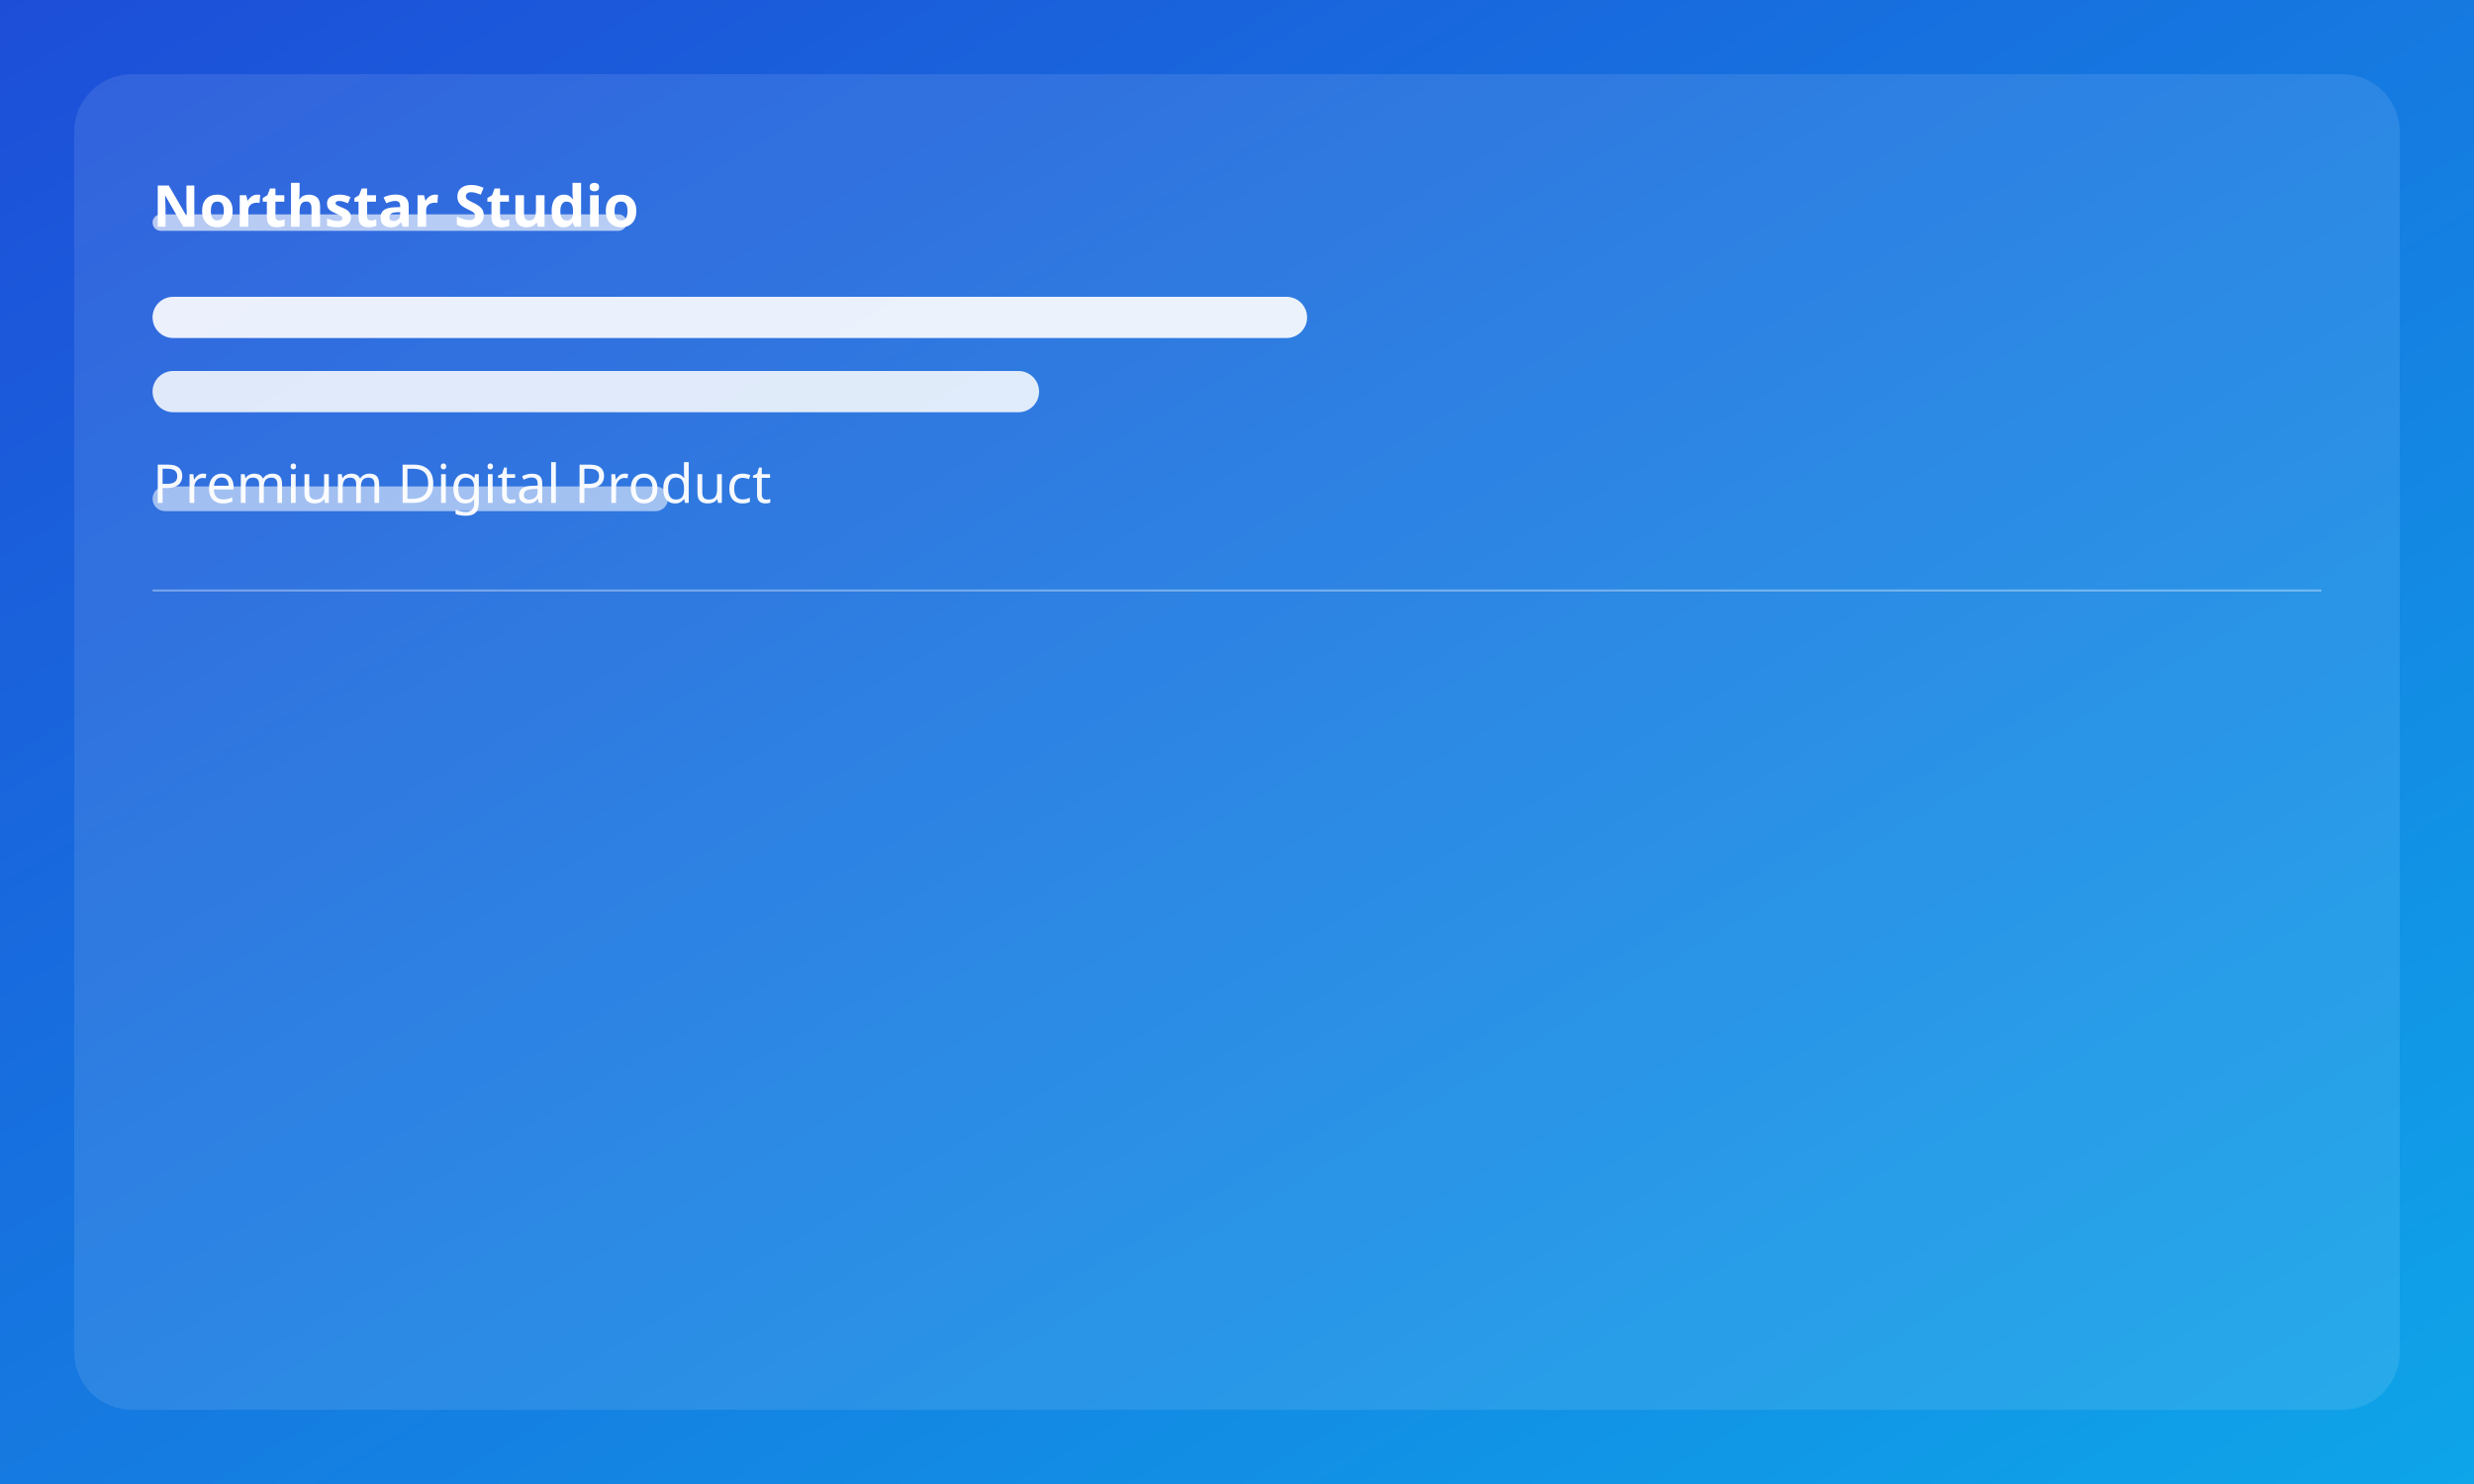
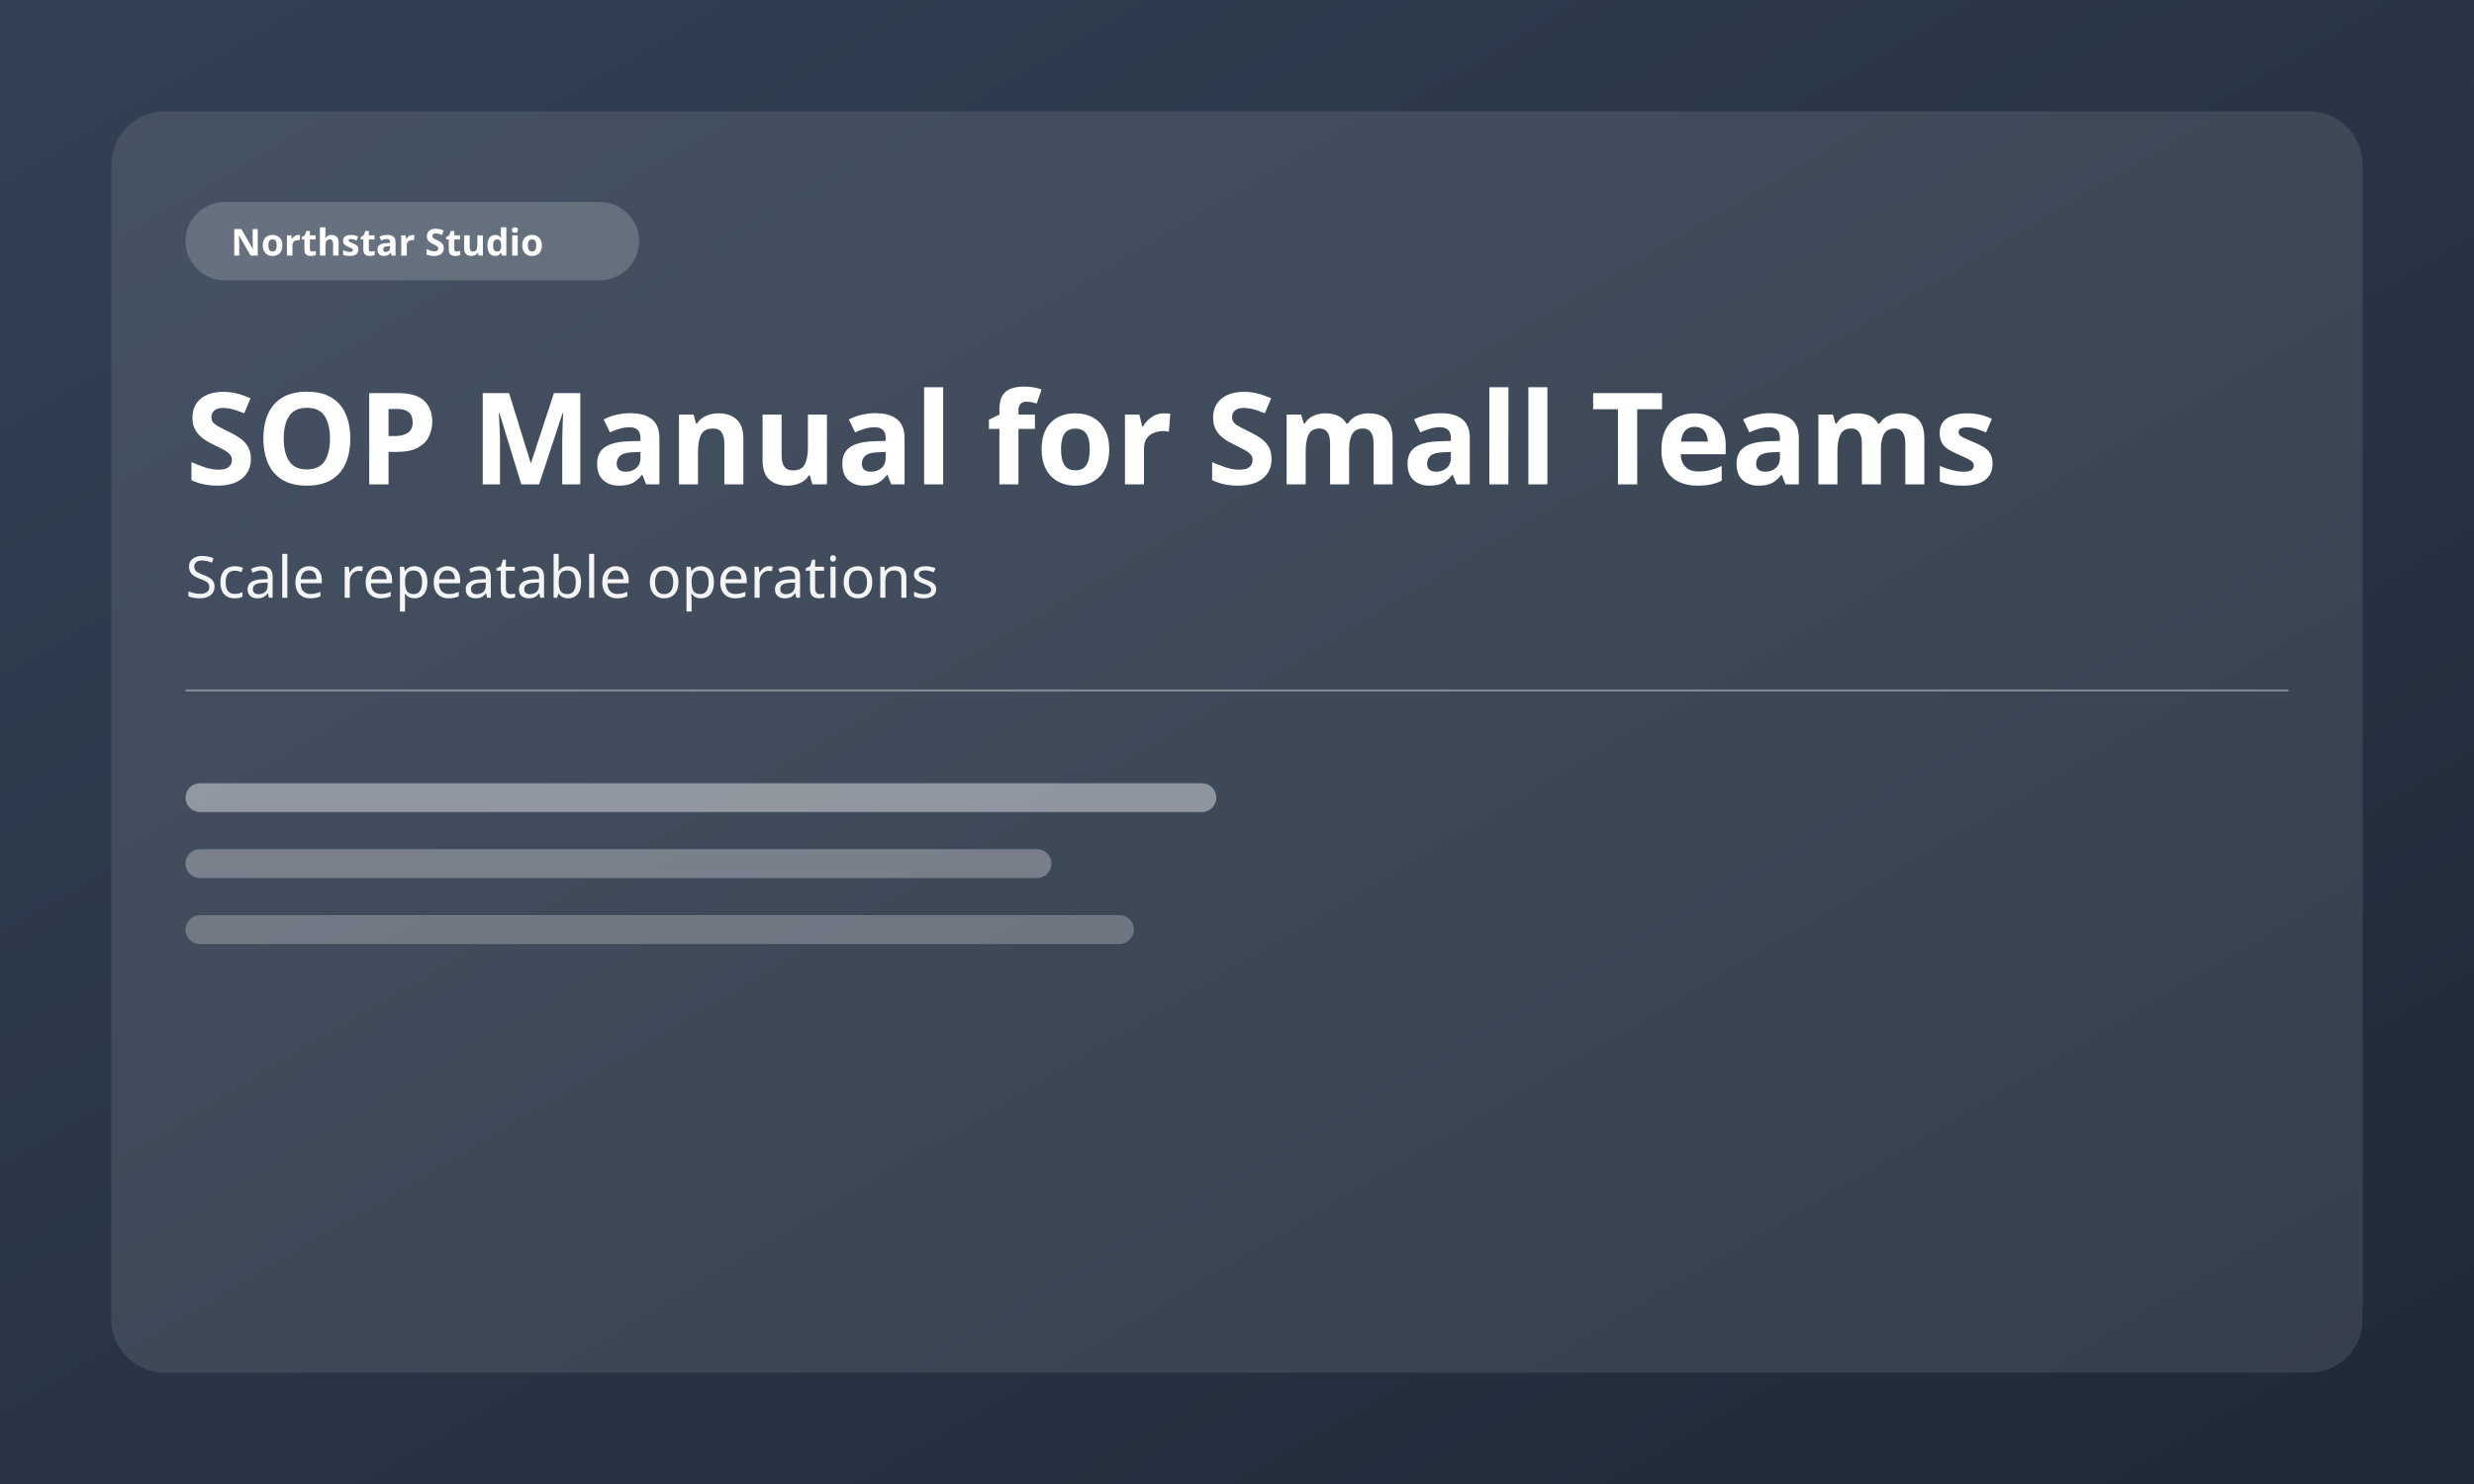
- <svg xmlns="http://www.w3.org/2000/svg" width="1200" height="720" viewBox="0 0 1200 720" role="img" aria-label="Northstar Studio cover">
+ <svg xmlns="http://www.w3.org/2000/svg" width="1200" height="720" viewBox="0 0 1200 720" role="img" aria-label="SOP Manual for Small Teams">
  <defs>
-     <linearGradient id="g" x1="0" y1="0" x2="1" y2="1">
-       <stop offset="0%" stop-color="#1d4ed8" />
-       <stop offset="100%" stop-color="#0ea5e9" />
+     <linearGradient id="bg" x1="0" y1="0" x2="1" y2="1">
+       <stop offset="0%" stop-color="#334155" />
+       <stop offset="100%" stop-color="#1f2937" />
    </linearGradient>
  </defs>
-   <rect width="1200" height="720" fill="url(#g)" />
-   <rect x="36" y="36" width="1128" height="648" rx="28" fill="rgba(255,255,255,0.10)" />
-   <rect x="74" y="104" width="230" height="8" rx="4" fill="rgba(255,255,255,0.65)" />
-   <rect x="74" y="144" width="560" height="20" rx="10" fill="rgba(255,255,255,0.9)" />
-   <rect x="74" y="180" width="430" height="20" rx="10" fill="rgba(255,255,255,0.85)" />
-   <rect x="74" y="236" width="250" height="12" rx="6" fill="rgba(255,255,255,0.55)" />
-   <rect x="74" y="286" width="1052" height="1" fill="rgba(255,255,255,0.35)" />
-   <text x="74" y="110" fill="white" font-size="28" font-family="Avenir Next,Segoe UI,sans-serif" font-weight="700">Northstar Studio</text>
-   <text x="74" y="244" fill="white" font-size="26" font-family="Avenir Next,Segoe UI,sans-serif" opacity="0.95">Premium Digital Product</text>
+   <rect width="1200" height="720" fill="url(#bg)" />
+   <rect x="54" y="54" width="1092" height="612" rx="26" fill="rgba(255,255,255,0.10)" />
+   <rect x="90" y="98" width="220" height="38" rx="19" fill="rgba(255,255,255,0.18)" />
+   <text x="112" y="124" fill="white" font-size="18" font-family="Avenir Next,Segoe UI,sans-serif" font-weight="700">Northstar Studio</text>
+   <text x="90" y="235" fill="white" font-size="62" font-family="Avenir Next,Segoe UI,sans-serif" font-weight="800">SOP Manual for Small Teams</text>
+   <text x="90" y="290" fill="white" font-size="28" font-family="Avenir Next,Segoe UI,sans-serif" opacity="0.94">Scale repeatable operations</text>
+   <line x1="90" y1="335" x2="1110" y2="335" stroke="rgba(255,255,255,0.35)" />
+   <rect x="90" y="380" width="500" height="14" rx="7" fill="rgba(255,255,255,0.42)" />
+   <rect x="90" y="412" width="420" height="14" rx="7" fill="rgba(255,255,255,0.30)" />
+   <rect x="90" y="444" width="460" height="14" rx="7" fill="rgba(255,255,255,0.25)" />
</svg>
